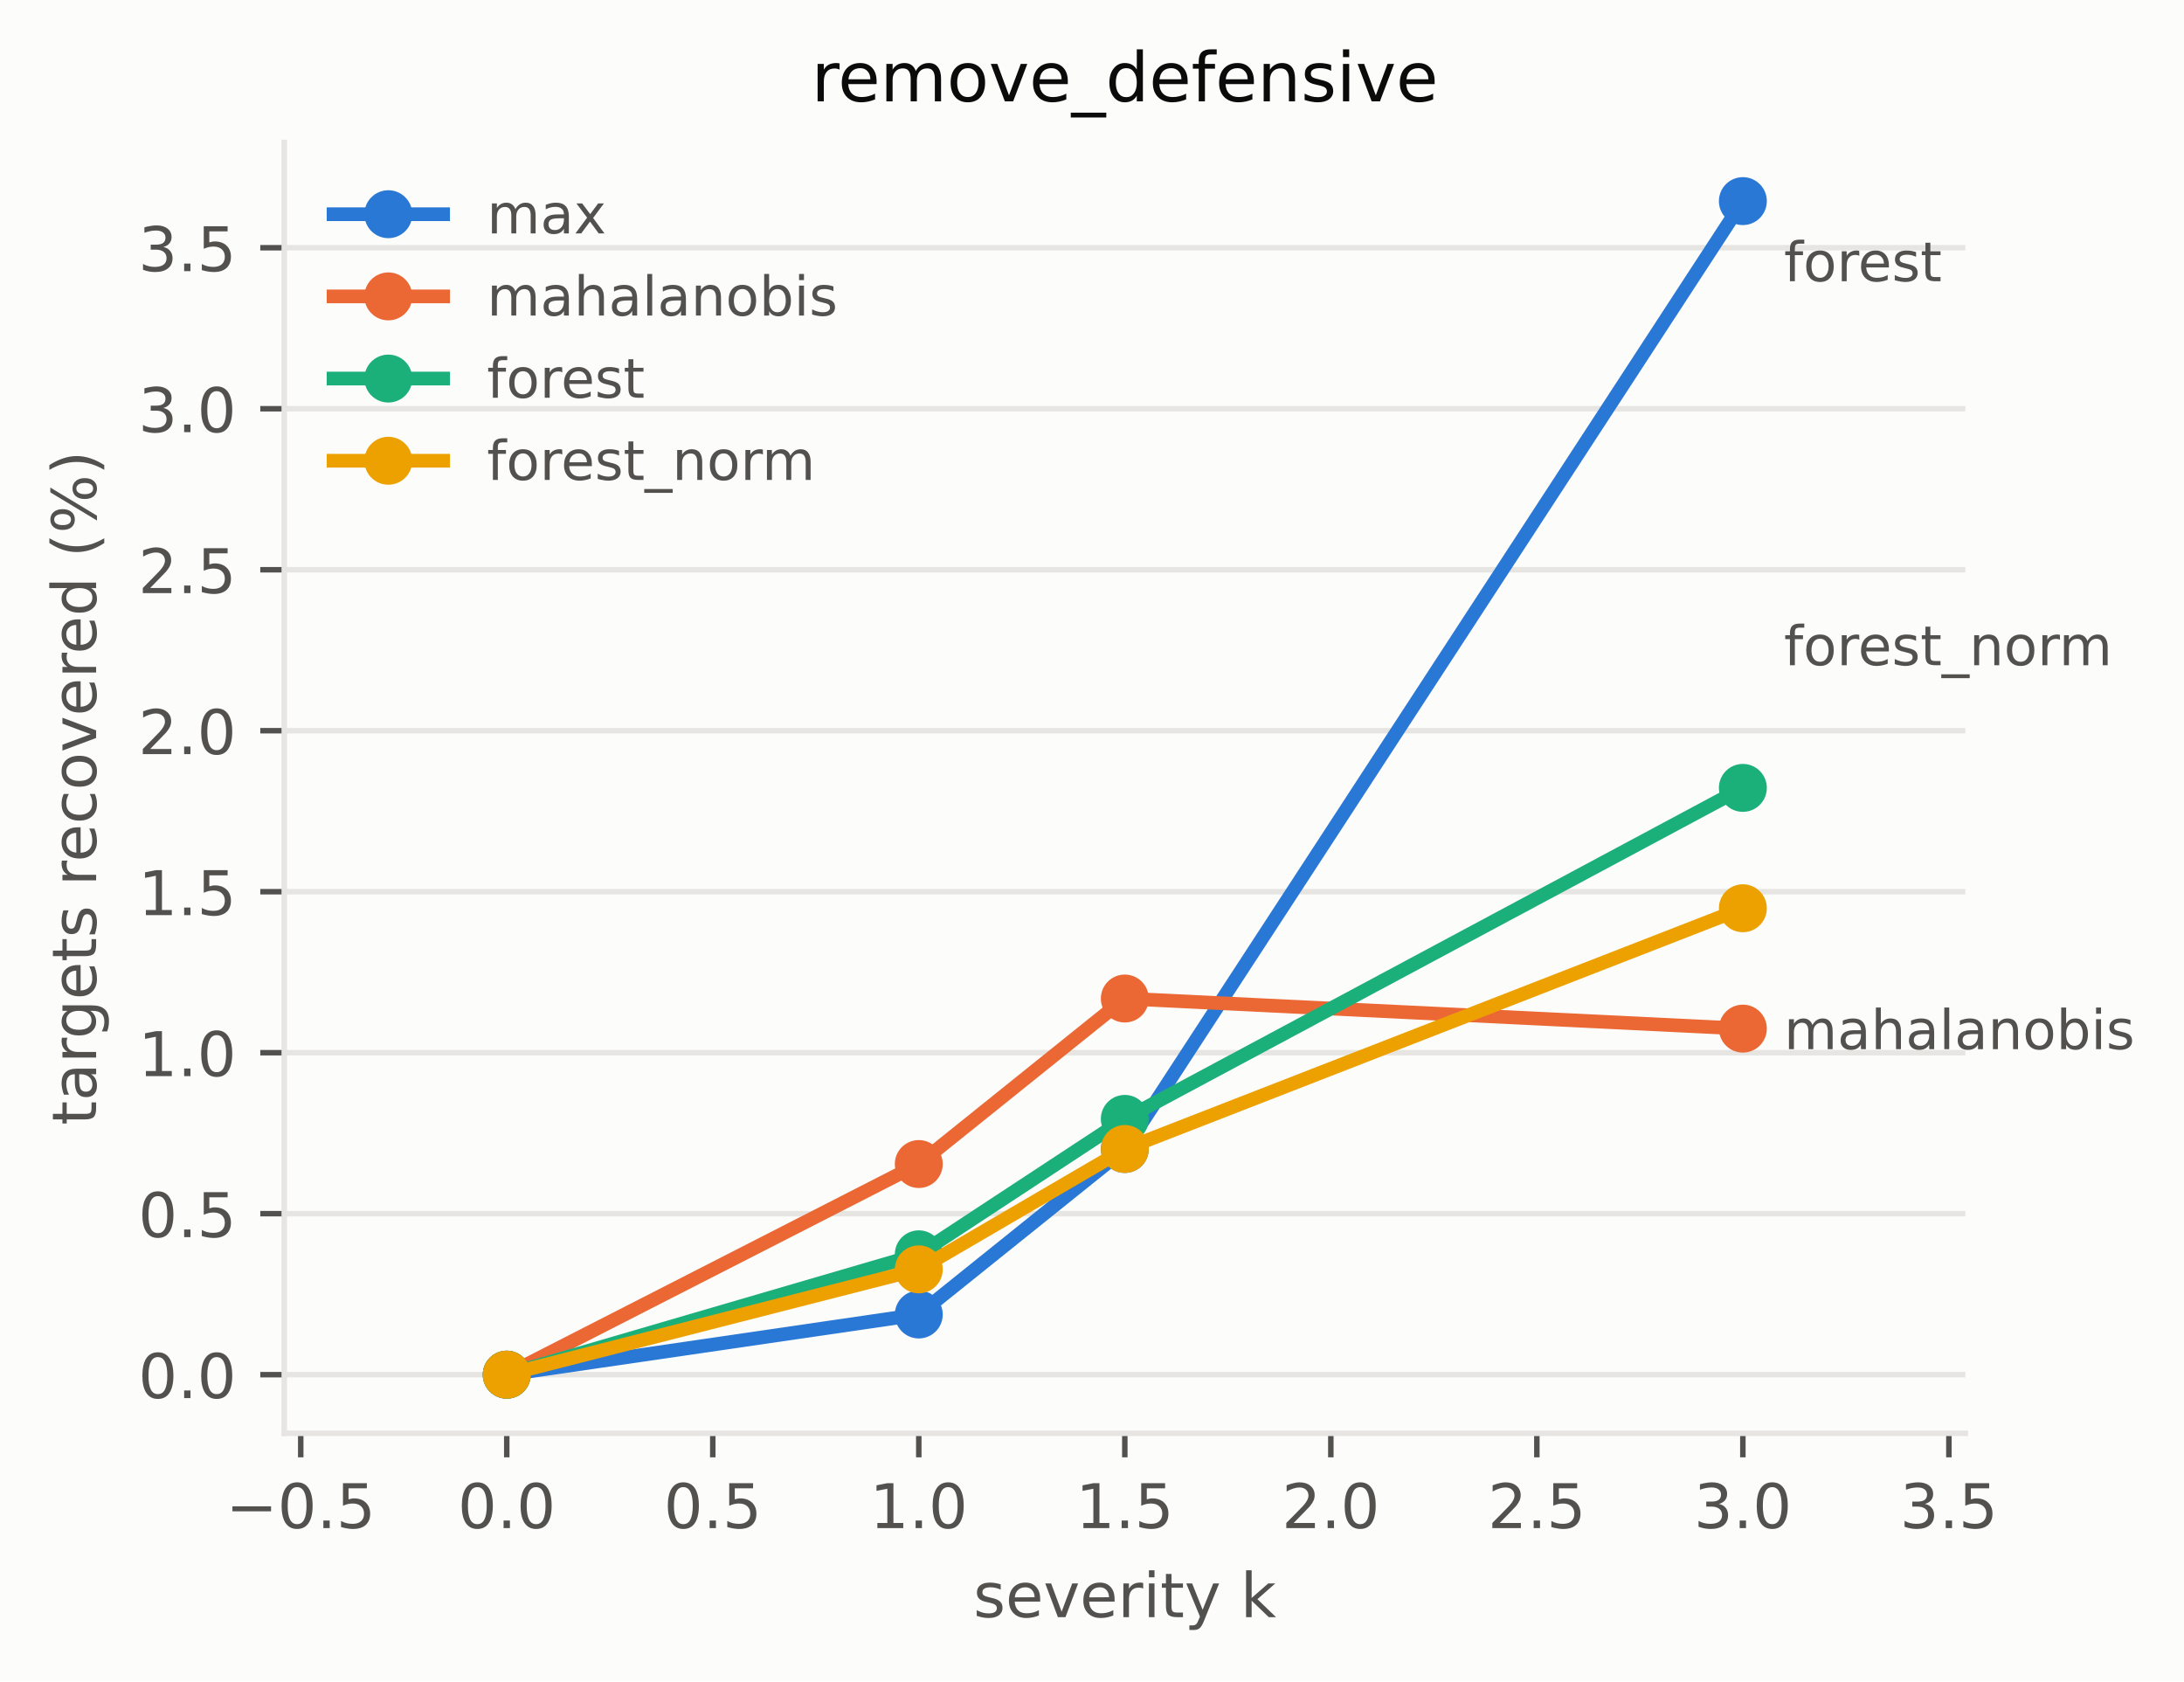
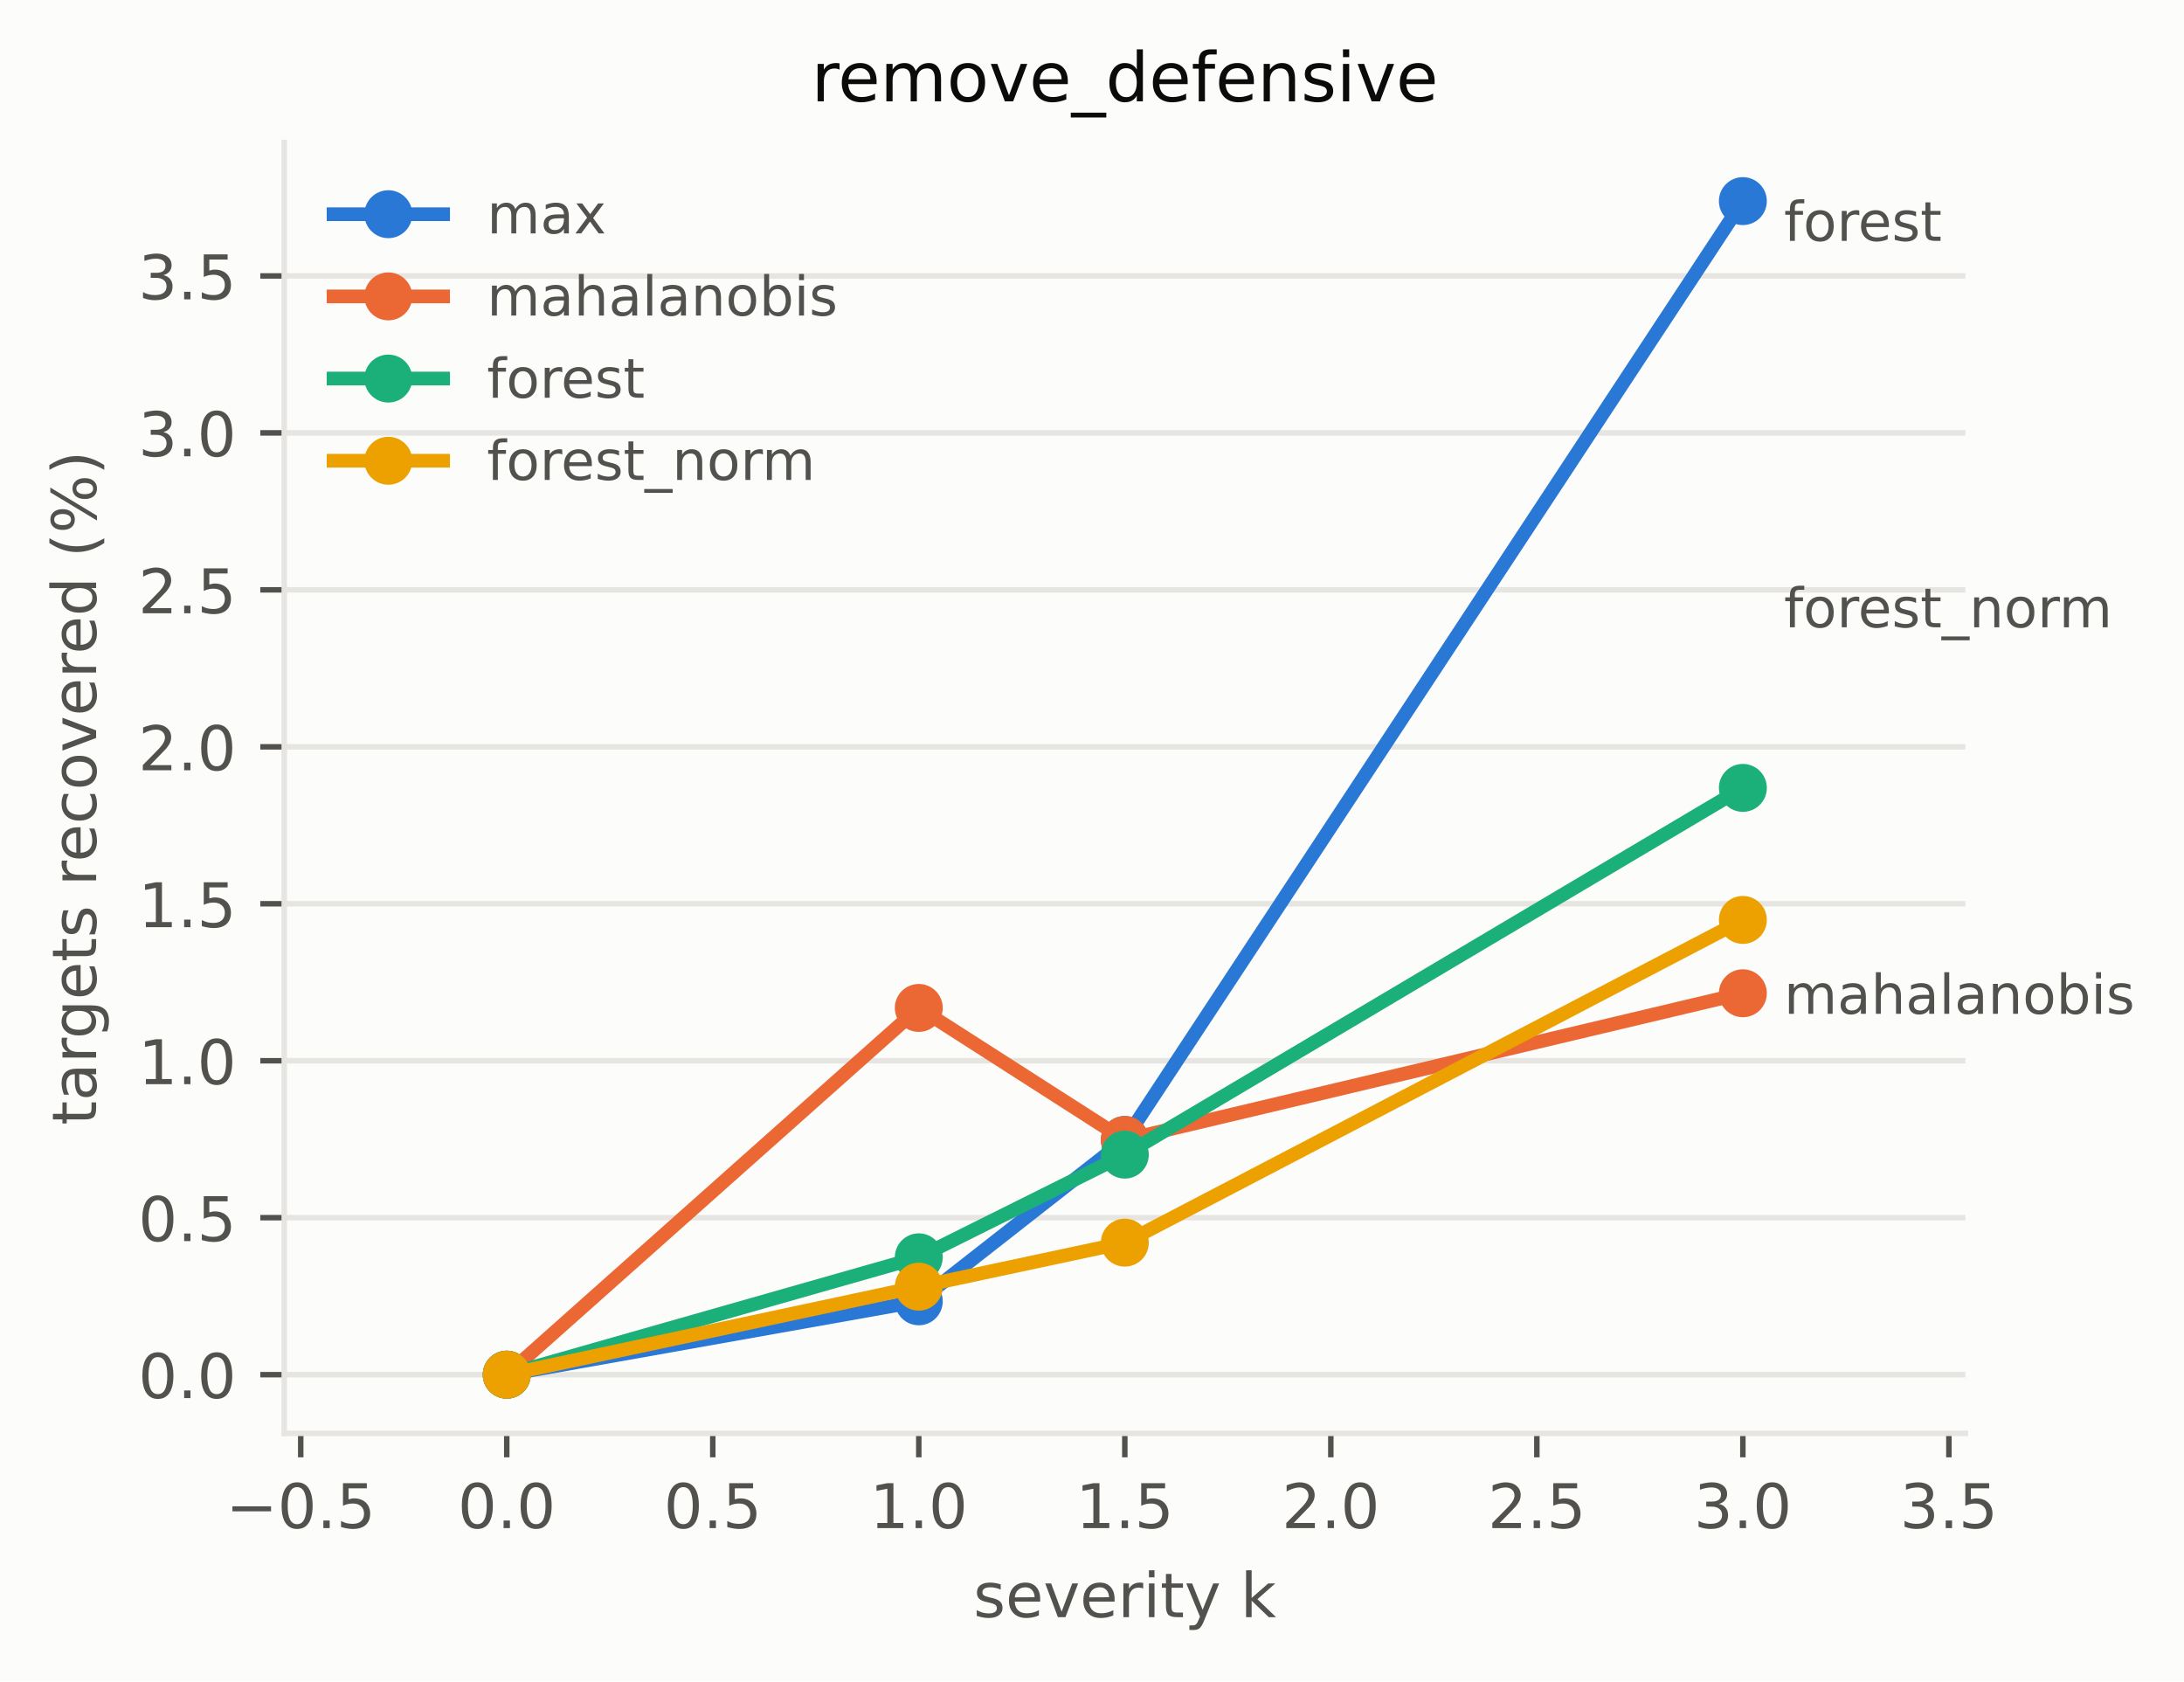
<svg xmlns="http://www.w3.org/2000/svg" xmlns:xlink="http://www.w3.org/1999/xlink" width="318.964pt" height="245.495pt" viewBox="0 0 318.964 245.495" version="1.1">
  <defs>
    <style type="text/css">*{stroke-linejoin: round; stroke-linecap: butt}</style>
  </defs>
  <g id="figure_1">
    <g id="patch_1">
      <path d="M 0 245.495 L 318.964 245.495 L 318.964 0 L 0 0 z " style="fill: #fcfcfb" />
    </g>
    <g id="axes_1">
      <g id="patch_2">
        <path d="M 41.514 209.294 L 287.034 209.294 L 287.034 20.798 L 41.514 20.798 z " style="fill: #fcfcfb" />
      </g>
      <g id="matplotlib.axis_1">
        <g id="xtick_1">
          <g id="line2d_1">
            <defs>
              <path id="m1c0cf310b4" d="M 0 0 L 0 3.5 " style="stroke: #52514e; stroke-width: 0.8" />
            </defs>
            <g>
              <use xlink:href="#m1c0cf310b4" x="43.921" y="209.294" style="fill: #52514e; stroke: #52514e; stroke-width: 0.8" />
            </g>
          </g>
          <g id="text_1">
            <text style="font-size: 9px; font-family: 'DejaVu Sans', 'Bitstream Vera Sans', 'Computer Modern Sans Serif', 'Lucida Grande', 'Verdana', 'Geneva', 'Lucid', 'Arial', 'Helvetica', 'Avant Garde', sans-serif; text-anchor: middle; fill: #52514e" x="43.921" y="223.132" transform="rotate(-0 43.92057 223.1323)">−0.5</text>
          </g>
        </g>
        <g id="xtick_2">
          <g id="line2d_2">
            <g>
              <use xlink:href="#m1c0cf310b4" x="74.009" y="209.294" style="fill: #52514e; stroke: #52514e; stroke-width: 0.8" />
            </g>
          </g>
          <g id="text_2">
            <text style="font-size: 9px; font-family: 'DejaVu Sans', 'Bitstream Vera Sans', 'Computer Modern Sans Serif', 'Lucida Grande', 'Verdana', 'Geneva', 'Lucid', 'Arial', 'Helvetica', 'Avant Garde', sans-serif; text-anchor: middle; fill: #52514e" x="74.009" y="223.132" transform="rotate(-0 74.00881 223.1323)">0.0</text>
          </g>
        </g>
        <g id="xtick_3">
          <g id="line2d_3">
            <g>
              <use xlink:href="#m1c0cf310b4" x="104.097" y="209.294" style="fill: #52514e; stroke: #52514e; stroke-width: 0.8" />
            </g>
          </g>
          <g id="text_3">
            <text style="font-size: 9px; font-family: 'DejaVu Sans', 'Bitstream Vera Sans', 'Computer Modern Sans Serif', 'Lucida Grande', 'Verdana', 'Geneva', 'Lucid', 'Arial', 'Helvetica', 'Avant Garde', sans-serif; text-anchor: middle; fill: #52514e" x="104.097" y="223.132" transform="rotate(-0 104.097 223.1323)">0.5</text>
          </g>
        </g>
        <g id="xtick_4">
          <g id="line2d_4">
            <g>
              <use xlink:href="#m1c0cf310b4" x="134.185" y="209.294" style="fill: #52514e; stroke: #52514e; stroke-width: 0.8" />
            </g>
          </g>
          <g id="text_4">
            <text style="font-size: 9px; font-family: 'DejaVu Sans', 'Bitstream Vera Sans', 'Computer Modern Sans Serif', 'Lucida Grande', 'Verdana', 'Geneva', 'Lucid', 'Arial', 'Helvetica', 'Avant Garde', sans-serif; text-anchor: middle; fill: #52514e" x="134.185" y="223.132" transform="rotate(-0 134.1853 223.1323)">1.0</text>
          </g>
        </g>
        <g id="xtick_5">
          <g id="line2d_5">
            <g>
              <use xlink:href="#m1c0cf310b4" x="164.274" y="209.294" style="fill: #52514e; stroke: #52514e; stroke-width: 0.8" />
            </g>
          </g>
          <g id="text_5">
            <text style="font-size: 9px; font-family: 'DejaVu Sans', 'Bitstream Vera Sans', 'Computer Modern Sans Serif', 'Lucida Grande', 'Verdana', 'Geneva', 'Lucid', 'Arial', 'Helvetica', 'Avant Garde', sans-serif; text-anchor: middle; fill: #52514e" x="164.274" y="223.132" transform="rotate(-0 164.2735 223.1323)">1.5</text>
          </g>
        </g>
        <g id="xtick_6">
          <g id="line2d_6">
            <g>
              <use xlink:href="#m1c0cf310b4" x="194.362" y="209.294" style="fill: #52514e; stroke: #52514e; stroke-width: 0.8" />
            </g>
          </g>
          <g id="text_6">
            <text style="font-size: 9px; font-family: 'DejaVu Sans', 'Bitstream Vera Sans', 'Computer Modern Sans Serif', 'Lucida Grande', 'Verdana', 'Geneva', 'Lucid', 'Arial', 'Helvetica', 'Avant Garde', sans-serif; text-anchor: middle; fill: #52514e" x="194.362" y="223.132" transform="rotate(-0 194.3618 223.1323)">2.0</text>
          </g>
        </g>
        <g id="xtick_7">
          <g id="line2d_7">
            <g>
              <use xlink:href="#m1c0cf310b4" x="224.45" y="209.294" style="fill: #52514e; stroke: #52514e; stroke-width: 0.8" />
            </g>
          </g>
          <g id="text_7">
            <text style="font-size: 9px; font-family: 'DejaVu Sans', 'Bitstream Vera Sans', 'Computer Modern Sans Serif', 'Lucida Grande', 'Verdana', 'Geneva', 'Lucid', 'Arial', 'Helvetica', 'Avant Garde', sans-serif; text-anchor: middle; fill: #52514e" x="224.45" y="223.132" transform="rotate(-0 224.45 223.1323)">2.5</text>
          </g>
        </g>
        <g id="xtick_8">
          <g id="line2d_8">
            <g>
              <use xlink:href="#m1c0cf310b4" x="254.538" y="209.294" style="fill: #52514e; stroke: #52514e; stroke-width: 0.8" />
            </g>
          </g>
          <g id="text_8">
            <text style="font-size: 9px; font-family: 'DejaVu Sans', 'Bitstream Vera Sans', 'Computer Modern Sans Serif', 'Lucida Grande', 'Verdana', 'Geneva', 'Lucid', 'Arial', 'Helvetica', 'Avant Garde', sans-serif; text-anchor: middle; fill: #52514e" x="254.538" y="223.132" transform="rotate(-0 254.5382 223.1323)">3.0</text>
          </g>
        </g>
        <g id="xtick_9">
          <g id="line2d_9">
            <g>
              <use xlink:href="#m1c0cf310b4" x="284.626" y="209.294" style="fill: #52514e; stroke: #52514e; stroke-width: 0.8" />
            </g>
          </g>
          <g id="text_9">
            <text style="font-size: 9px; font-family: 'DejaVu Sans', 'Bitstream Vera Sans', 'Computer Modern Sans Serif', 'Lucida Grande', 'Verdana', 'Geneva', 'Lucid', 'Arial', 'Helvetica', 'Avant Garde', sans-serif; text-anchor: middle; fill: #52514e" x="284.626" y="223.132" transform="rotate(-0 284.6265 223.1323)">3.5</text>
          </g>
        </g>
        <g id="text_10">
          <text style="font-size: 9px; font-family: 'DejaVu Sans', 'Bitstream Vera Sans', 'Computer Modern Sans Serif', 'Lucida Grande', 'Verdana', 'Geneva', 'Lucid', 'Arial', 'Helvetica', 'Avant Garde', sans-serif; text-anchor: middle; fill: #52514e" x="164.274" y="236.133" transform="rotate(-0 164.2735 236.133)">severity k</text>
        </g>
      </g>
      <g id="matplotlib.axis_2">
        <g id="ytick_1">
          <g id="line2d_10">
            <path d="M 41.514 200.726 L 287.034 200.726 " clip-path="url(#p755f9bd868)" style="fill: none; stroke: #e6e5e2; stroke-width: 0.8; stroke-linecap: square" />
          </g>
          <g id="line2d_11">
            <defs>
              <path id="m9482fce99a" d="M 0 0 L -3.5 0 " style="stroke: #52514e; stroke-width: 0.8" />
            </defs>
            <g>
              <use xlink:href="#m9482fce99a" x="41.514" y="200.726" style="fill: #52514e; stroke: #52514e; stroke-width: 0.8" />
            </g>
          </g>
          <g id="text_11">
            <text style="font-size: 9px; font-family: 'DejaVu Sans', 'Bitstream Vera Sans', 'Computer Modern Sans Serif', 'Lucida Grande', 'Verdana', 'Geneva', 'Lucid', 'Arial', 'Helvetica', 'Avant Garde', sans-serif; text-anchor: end; fill: #52514e" x="34.514" y="204.145" transform="rotate(-0 34.51352 204.1454)">0.0</text>
          </g>
        </g>
        <g id="ytick_2">
          <g id="line2d_12">
-             <path d="M 41.514 177.219 L 287.034 177.219 " clip-path="url(#p755f9bd868)" style="fill: none; stroke: #e6e5e2; stroke-width: 0.8; stroke-linecap: square" />
+             <path d="M 41.514 177.807 L 287.034 177.807 " clip-path="url(#p755f9bd868)" style="fill: none; stroke: #e6e5e2; stroke-width: 0.8; stroke-linecap: square" />
          </g>
          <g id="line2d_13">
            <g>
-               <use xlink:href="#m9482fce99a" x="41.514" y="177.219" style="fill: #52514e; stroke: #52514e; stroke-width: 0.8" />
+               <use xlink:href="#m9482fce99a" x="41.514" y="177.807" style="fill: #52514e; stroke: #52514e; stroke-width: 0.8" />
            </g>
          </g>
          <g id="text_12">
-             <text style="font-size: 9px; font-family: 'DejaVu Sans', 'Bitstream Vera Sans', 'Computer Modern Sans Serif', 'Lucida Grande', 'Verdana', 'Geneva', 'Lucid', 'Arial', 'Helvetica', 'Avant Garde', sans-serif; text-anchor: end; fill: #52514e" x="34.514" y="180.638" transform="rotate(-0 34.51352 180.6383)">0.5</text>
+             <text style="font-size: 9px; font-family: 'DejaVu Sans', 'Bitstream Vera Sans', 'Computer Modern Sans Serif', 'Lucida Grande', 'Verdana', 'Geneva', 'Lucid', 'Arial', 'Helvetica', 'Avant Garde', sans-serif; text-anchor: end; fill: #52514e" x="34.514" y="181.226" transform="rotate(-0 34.51352 181.226)">0.5</text>
          </g>
        </g>
        <g id="ytick_3">
          <g id="line2d_14">
-             <path d="M 41.514 153.712 L 287.034 153.712 " clip-path="url(#p755f9bd868)" style="fill: none; stroke: #e6e5e2; stroke-width: 0.8; stroke-linecap: square" />
+             <path d="M 41.514 154.888 L 287.034 154.888 " clip-path="url(#p755f9bd868)" style="fill: none; stroke: #e6e5e2; stroke-width: 0.8; stroke-linecap: square" />
          </g>
          <g id="line2d_15">
            <g>
-               <use xlink:href="#m9482fce99a" x="41.514" y="153.712" style="fill: #52514e; stroke: #52514e; stroke-width: 0.8" />
+               <use xlink:href="#m9482fce99a" x="41.514" y="154.888" style="fill: #52514e; stroke: #52514e; stroke-width: 0.8" />
            </g>
          </g>
          <g id="text_13">
-             <text style="font-size: 9px; font-family: 'DejaVu Sans', 'Bitstream Vera Sans', 'Computer Modern Sans Serif', 'Lucida Grande', 'Verdana', 'Geneva', 'Lucid', 'Arial', 'Helvetica', 'Avant Garde', sans-serif; text-anchor: end; fill: #52514e" x="34.514" y="157.131" transform="rotate(-0 34.51352 157.1312)">1.0</text>
+             <text style="font-size: 9px; font-family: 'DejaVu Sans', 'Bitstream Vera Sans', 'Computer Modern Sans Serif', 'Lucida Grande', 'Verdana', 'Geneva', 'Lucid', 'Arial', 'Helvetica', 'Avant Garde', sans-serif; text-anchor: end; fill: #52514e" x="34.514" y="158.307" transform="rotate(-0 34.51352 158.3066)">1.0</text>
          </g>
        </g>
        <g id="ytick_4">
          <g id="line2d_16">
-             <path d="M 41.514 130.205 L 287.034 130.205 " clip-path="url(#p755f9bd868)" style="fill: none; stroke: #e6e5e2; stroke-width: 0.8; stroke-linecap: square" />
+             <path d="M 41.514 131.968 L 287.034 131.968 " clip-path="url(#p755f9bd868)" style="fill: none; stroke: #e6e5e2; stroke-width: 0.8; stroke-linecap: square" />
          </g>
          <g id="line2d_17">
            <g>
-               <use xlink:href="#m9482fce99a" x="41.514" y="130.205" style="fill: #52514e; stroke: #52514e; stroke-width: 0.8" />
+               <use xlink:href="#m9482fce99a" x="41.514" y="131.968" style="fill: #52514e; stroke: #52514e; stroke-width: 0.8" />
            </g>
          </g>
          <g id="text_14">
-             <text style="font-size: 9px; font-family: 'DejaVu Sans', 'Bitstream Vera Sans', 'Computer Modern Sans Serif', 'Lucida Grande', 'Verdana', 'Geneva', 'Lucid', 'Arial', 'Helvetica', 'Avant Garde', sans-serif; text-anchor: end; fill: #52514e" x="34.514" y="133.624" transform="rotate(-0 34.51352 133.6242)">1.5</text>
+             <text style="font-size: 9px; font-family: 'DejaVu Sans', 'Bitstream Vera Sans', 'Computer Modern Sans Serif', 'Lucida Grande', 'Verdana', 'Geneva', 'Lucid', 'Arial', 'Helvetica', 'Avant Garde', sans-serif; text-anchor: end; fill: #52514e" x="34.514" y="135.387" transform="rotate(-0 34.51352 135.3872)">1.5</text>
          </g>
        </g>
        <g id="ytick_5">
          <g id="line2d_18">
-             <path d="M 41.514 106.698 L 287.034 106.698 " clip-path="url(#p755f9bd868)" style="fill: none; stroke: #e6e5e2; stroke-width: 0.8; stroke-linecap: square" />
+             <path d="M 41.514 109.049 L 287.034 109.049 " clip-path="url(#p755f9bd868)" style="fill: none; stroke: #e6e5e2; stroke-width: 0.8; stroke-linecap: square" />
          </g>
          <g id="line2d_19">
            <g>
-               <use xlink:href="#m9482fce99a" x="41.514" y="106.698" style="fill: #52514e; stroke: #52514e; stroke-width: 0.8" />
+               <use xlink:href="#m9482fce99a" x="41.514" y="109.049" style="fill: #52514e; stroke: #52514e; stroke-width: 0.8" />
            </g>
          </g>
          <g id="text_15">
-             <text style="font-size: 9px; font-family: 'DejaVu Sans', 'Bitstream Vera Sans', 'Computer Modern Sans Serif', 'Lucida Grande', 'Verdana', 'Geneva', 'Lucid', 'Arial', 'Helvetica', 'Avant Garde', sans-serif; text-anchor: end; fill: #52514e" x="34.514" y="110.117" transform="rotate(-0 34.51352 110.1171)">2.0</text>
+             <text style="font-size: 9px; font-family: 'DejaVu Sans', 'Bitstream Vera Sans', 'Computer Modern Sans Serif', 'Lucida Grande', 'Verdana', 'Geneva', 'Lucid', 'Arial', 'Helvetica', 'Avant Garde', sans-serif; text-anchor: end; fill: #52514e" x="34.514" y="112.468" transform="rotate(-0 34.51352 112.4678)">2.0</text>
          </g>
        </g>
        <g id="ytick_6">
          <g id="line2d_20">
-             <path d="M 41.514 83.191 L 287.034 83.191 " clip-path="url(#p755f9bd868)" style="fill: none; stroke: #e6e5e2; stroke-width: 0.8; stroke-linecap: square" />
+             <path d="M 41.514 86.129 L 287.034 86.129 " clip-path="url(#p755f9bd868)" style="fill: none; stroke: #e6e5e2; stroke-width: 0.8; stroke-linecap: square" />
          </g>
          <g id="line2d_21">
            <g>
-               <use xlink:href="#m9482fce99a" x="41.514" y="83.191" style="fill: #52514e; stroke: #52514e; stroke-width: 0.8" />
+               <use xlink:href="#m9482fce99a" x="41.514" y="86.129" style="fill: #52514e; stroke: #52514e; stroke-width: 0.8" />
            </g>
          </g>
          <g id="text_16">
-             <text style="font-size: 9px; font-family: 'DejaVu Sans', 'Bitstream Vera Sans', 'Computer Modern Sans Serif', 'Lucida Grande', 'Verdana', 'Geneva', 'Lucid', 'Arial', 'Helvetica', 'Avant Garde', sans-serif; text-anchor: end; fill: #52514e" x="34.514" y="86.61" transform="rotate(-0 34.51352 86.61)">2.5</text>
+             <text style="font-size: 9px; font-family: 'DejaVu Sans', 'Bitstream Vera Sans', 'Computer Modern Sans Serif', 'Lucida Grande', 'Verdana', 'Geneva', 'Lucid', 'Arial', 'Helvetica', 'Avant Garde', sans-serif; text-anchor: end; fill: #52514e" x="34.514" y="89.548" transform="rotate(-0 34.51352 89.54838)">2.5</text>
          </g>
        </g>
        <g id="ytick_7">
          <g id="line2d_22">
-             <path d="M 41.514 59.684 L 287.034 59.684 " clip-path="url(#p755f9bd868)" style="fill: none; stroke: #e6e5e2; stroke-width: 0.8; stroke-linecap: square" />
+             <path d="M 41.514 63.21 L 287.034 63.21 " clip-path="url(#p755f9bd868)" style="fill: none; stroke: #e6e5e2; stroke-width: 0.8; stroke-linecap: square" />
          </g>
          <g id="line2d_23">
            <g>
-               <use xlink:href="#m9482fce99a" x="41.514" y="59.684" style="fill: #52514e; stroke: #52514e; stroke-width: 0.8" />
+               <use xlink:href="#m9482fce99a" x="41.514" y="63.21" style="fill: #52514e; stroke: #52514e; stroke-width: 0.8" />
            </g>
          </g>
          <g id="text_17">
-             <text style="font-size: 9px; font-family: 'DejaVu Sans', 'Bitstream Vera Sans', 'Computer Modern Sans Serif', 'Lucida Grande', 'Verdana', 'Geneva', 'Lucid', 'Arial', 'Helvetica', 'Avant Garde', sans-serif; text-anchor: end; fill: #52514e" x="34.514" y="63.103" transform="rotate(-0 34.51352 63.10292)">3.0</text>
+             <text style="font-size: 9px; font-family: 'DejaVu Sans', 'Bitstream Vera Sans', 'Computer Modern Sans Serif', 'Lucida Grande', 'Verdana', 'Geneva', 'Lucid', 'Arial', 'Helvetica', 'Avant Garde', sans-serif; text-anchor: end; fill: #52514e" x="34.514" y="66.629" transform="rotate(-0 34.51352 66.62898)">3.0</text>
          </g>
        </g>
        <g id="ytick_8">
          <g id="line2d_24">
-             <path d="M 41.514 36.177 L 287.034 36.177 " clip-path="url(#p755f9bd868)" style="fill: none; stroke: #e6e5e2; stroke-width: 0.8; stroke-linecap: square" />
+             <path d="M 41.514 40.291 L 287.034 40.291 " clip-path="url(#p755f9bd868)" style="fill: none; stroke: #e6e5e2; stroke-width: 0.8; stroke-linecap: square" />
          </g>
          <g id="line2d_25">
            <g>
-               <use xlink:href="#m9482fce99a" x="41.514" y="36.177" style="fill: #52514e; stroke: #52514e; stroke-width: 0.8" />
+               <use xlink:href="#m9482fce99a" x="41.514" y="40.291" style="fill: #52514e; stroke: #52514e; stroke-width: 0.8" />
            </g>
          </g>
          <g id="text_18">
-             <text style="font-size: 9px; font-family: 'DejaVu Sans', 'Bitstream Vera Sans', 'Computer Modern Sans Serif', 'Lucida Grande', 'Verdana', 'Geneva', 'Lucid', 'Arial', 'Helvetica', 'Avant Garde', sans-serif; text-anchor: end; fill: #52514e" x="34.514" y="39.596" transform="rotate(-0 34.51352 39.59584)">3.5</text>
+             <text style="font-size: 9px; font-family: 'DejaVu Sans', 'Bitstream Vera Sans', 'Computer Modern Sans Serif', 'Lucida Grande', 'Verdana', 'Geneva', 'Lucid', 'Arial', 'Helvetica', 'Avant Garde', sans-serif; text-anchor: end; fill: #52514e" x="34.514" y="43.71" transform="rotate(-0 34.51352 43.70958)">3.5</text>
          </g>
        </g>
        <g id="text_19">
          <text style="font-size: 9px; font-family: 'DejaVu Sans', 'Bitstream Vera Sans', 'Computer Modern Sans Serif', 'Lucida Grande', 'Verdana', 'Geneva', 'Lucid', 'Arial', 'Helvetica', 'Avant Garde', sans-serif; text-anchor: middle; fill: #52514e" x="14.039" y="115.046" transform="rotate(-90 14.03859 115.0464)">targets recovered (%)</text>
        </g>
      </g>
      <g id="line2d_26">
-         <path d="M 74.009 200.726 L 134.185 191.939 L 164.274 167.773 L 254.538 29.366 " clip-path="url(#p755f9bd868)" style="fill: none; stroke: #2a78d6; stroke-width: 2; stroke-linecap: square" />
+         <path d="M 74.009 200.726 L 134.185 190.016 L 164.274 166.454 L 254.538 29.366 " clip-path="url(#p755f9bd868)" style="fill: none; stroke: #2a78d6; stroke-width: 2; stroke-linecap: square" />
        <defs>
          <path id="m87b39bc6f3" d="M 0 3 C 0.796 3 1.559 2.684 2.121 2.121 C 2.684 1.559 3 0.796 3 0 C 3 -0.796 2.684 -1.559 2.121 -2.121 C 1.559 -2.684 0.796 -3 0 -3 C -0.796 -3 -1.559 -2.684 -2.121 -2.121 C -2.684 -1.559 -3 -0.796 -3 0 C -3 0.796 -2.684 1.559 -2.121 2.121 C -1.559 2.684 -0.796 3 0 3 z " style="stroke: #2a78d6" />
        </defs>
        <g clip-path="url(#p755f9bd868)">
          <use xlink:href="#m87b39bc6f3" x="74.009" y="200.726" style="fill: #2a78d6; stroke: #2a78d6" />
-           <use xlink:href="#m87b39bc6f3" x="134.185" y="191.939" style="fill: #2a78d6; stroke: #2a78d6" />
-           <use xlink:href="#m87b39bc6f3" x="164.274" y="167.773" style="fill: #2a78d6; stroke: #2a78d6" />
+           <use xlink:href="#m87b39bc6f3" x="134.185" y="190.016" style="fill: #2a78d6; stroke: #2a78d6" />
+           <use xlink:href="#m87b39bc6f3" x="164.274" y="166.454" style="fill: #2a78d6; stroke: #2a78d6" />
          <use xlink:href="#m87b39bc6f3" x="254.538" y="29.366" style="fill: #2a78d6; stroke: #2a78d6" />
        </g>
      </g>
      <g id="line2d_27">
-         <path d="M 74.009 200.726 L 134.185 169.97 L 164.274 145.803 L 254.538 150.197 " clip-path="url(#p755f9bd868)" style="fill: none; stroke: #eb6834; stroke-width: 2; stroke-linecap: square" />
+         <path d="M 74.009 200.726 L 134.185 147.176 L 164.274 166.454 L 254.538 145.034 " clip-path="url(#p755f9bd868)" style="fill: none; stroke: #eb6834; stroke-width: 2; stroke-linecap: square" />
        <defs>
          <path id="m221498b6f1" d="M 0 3 C 0.796 3 1.559 2.684 2.121 2.121 C 2.684 1.559 3 0.796 3 0 C 3 -0.796 2.684 -1.559 2.121 -2.121 C 1.559 -2.684 0.796 -3 0 -3 C -0.796 -3 -1.559 -2.684 -2.121 -2.121 C -2.684 -1.559 -3 -0.796 -3 0 C -3 0.796 -2.684 1.559 -2.121 2.121 C -1.559 2.684 -0.796 3 0 3 z " style="stroke: #eb6834" />
        </defs>
        <g clip-path="url(#p755f9bd868)">
          <use xlink:href="#m221498b6f1" x="74.009" y="200.726" style="fill: #eb6834; stroke: #eb6834" />
-           <use xlink:href="#m221498b6f1" x="134.185" y="169.97" style="fill: #eb6834; stroke: #eb6834" />
-           <use xlink:href="#m221498b6f1" x="164.274" y="145.803" style="fill: #eb6834; stroke: #eb6834" />
-           <use xlink:href="#m221498b6f1" x="254.538" y="150.197" style="fill: #eb6834; stroke: #eb6834" />
+           <use xlink:href="#m221498b6f1" x="134.185" y="147.176" style="fill: #eb6834; stroke: #eb6834" />
+           <use xlink:href="#m221498b6f1" x="164.274" y="166.454" style="fill: #eb6834; stroke: #eb6834" />
+           <use xlink:href="#m221498b6f1" x="254.538" y="145.034" style="fill: #eb6834; stroke: #eb6834" />
        </g>
      </g>
      <g id="line2d_28">
-         <path d="M 74.009 200.726 L 134.185 183.151 L 164.274 163.379 L 254.538 115.046 " clip-path="url(#p755f9bd868)" style="fill: none; stroke: #1baf7a; stroke-width: 2; stroke-linecap: square" />
+         <path d="M 74.009 200.726 L 134.185 183.59 L 164.274 168.596 L 254.538 115.046 " clip-path="url(#p755f9bd868)" style="fill: none; stroke: #1baf7a; stroke-width: 2; stroke-linecap: square" />
        <defs>
          <path id="m046e1da516" d="M 0 3 C 0.796 3 1.559 2.684 2.121 2.121 C 2.684 1.559 3 0.796 3 0 C 3 -0.796 2.684 -1.559 2.121 -2.121 C 1.559 -2.684 0.796 -3 0 -3 C -0.796 -3 -1.559 -2.684 -2.121 -2.121 C -2.684 -1.559 -3 -0.796 -3 0 C -3 0.796 -2.684 1.559 -2.121 2.121 C -1.559 2.684 -0.796 3 0 3 z " style="stroke: #1baf7a" />
        </defs>
        <g clip-path="url(#p755f9bd868)">
          <use xlink:href="#m046e1da516" x="74.009" y="200.726" style="fill: #1baf7a; stroke: #1baf7a" />
-           <use xlink:href="#m046e1da516" x="134.185" y="183.151" style="fill: #1baf7a; stroke: #1baf7a" />
-           <use xlink:href="#m046e1da516" x="164.274" y="163.379" style="fill: #1baf7a; stroke: #1baf7a" />
+           <use xlink:href="#m046e1da516" x="134.185" y="183.59" style="fill: #1baf7a; stroke: #1baf7a" />
+           <use xlink:href="#m046e1da516" x="164.274" y="168.596" style="fill: #1baf7a; stroke: #1baf7a" />
          <use xlink:href="#m046e1da516" x="254.538" y="115.046" style="fill: #1baf7a; stroke: #1baf7a" />
        </g>
      </g>
      <g id="line2d_29">
-         <path d="M 74.009 200.726 L 134.185 185.348 L 164.274 167.773 L 254.538 132.622 " clip-path="url(#p755f9bd868)" style="fill: none; stroke: #eda100; stroke-width: 2; stroke-linecap: square" />
+         <path d="M 74.009 200.726 L 134.185 187.874 L 164.274 181.448 L 254.538 134.324 " clip-path="url(#p755f9bd868)" style="fill: none; stroke: #eda100; stroke-width: 2; stroke-linecap: square" />
        <defs>
          <path id="m26f9c0cba7" d="M 0 3 C 0.796 3 1.559 2.684 2.121 2.121 C 2.684 1.559 3 0.796 3 0 C 3 -0.796 2.684 -1.559 2.121 -2.121 C 1.559 -2.684 0.796 -3 0 -3 C -0.796 -3 -1.559 -2.684 -2.121 -2.121 C -2.684 -1.559 -3 -0.796 -3 0 C -3 0.796 -2.684 1.559 -2.121 2.121 C -1.559 2.684 -0.796 3 0 3 z " style="stroke: #eda100" />
        </defs>
        <g clip-path="url(#p755f9bd868)">
          <use xlink:href="#m26f9c0cba7" x="74.009" y="200.726" style="fill: #eda100; stroke: #eda100" />
-           <use xlink:href="#m26f9c0cba7" x="134.185" y="185.348" style="fill: #eda100; stroke: #eda100" />
-           <use xlink:href="#m26f9c0cba7" x="164.274" y="167.773" style="fill: #eda100; stroke: #eda100" />
-           <use xlink:href="#m26f9c0cba7" x="254.538" y="132.622" style="fill: #eda100; stroke: #eda100" />
+           <use xlink:href="#m26f9c0cba7" x="134.185" y="187.874" style="fill: #eda100; stroke: #eda100" />
+           <use xlink:href="#m26f9c0cba7" x="164.274" y="181.448" style="fill: #eda100; stroke: #eda100" />
+           <use xlink:href="#m26f9c0cba7" x="254.538" y="134.324" style="fill: #eda100; stroke: #eda100" />
        </g>
      </g>
      <g id="patch_3">
        <path d="M 41.514 209.294 L 41.514 20.798 " style="fill: none; stroke: #e6e5e2; stroke-width: 0.8; stroke-linejoin: miter; stroke-linecap: square" />
      </g>
      <g id="patch_4">
        <path d="M 41.514 209.294 L 287.034 209.294 " style="fill: none; stroke: #e6e5e2; stroke-width: 0.8; stroke-linejoin: miter; stroke-linecap: square" />
      </g>
      <g id="text_20">
-         <text style="font-size: 8px; font-family: 'DejaVu Sans', 'Bitstream Vera Sans', 'Computer Modern Sans Serif', 'Lucida Grande', 'Verdana', 'Geneva', 'Lucid', 'Arial', 'Helvetica', 'Avant Garde', sans-serif; text-anchor: start; fill: #52514e" x="260.538" y="153.197" transform="rotate(-0 260.5382 153.1972)">mahalanobis</text>
+         <text style="font-size: 8px; font-family: 'DejaVu Sans', 'Bitstream Vera Sans', 'Computer Modern Sans Serif', 'Lucida Grande', 'Verdana', 'Geneva', 'Lucid', 'Arial', 'Helvetica', 'Avant Garde', sans-serif; text-anchor: start; fill: #52514e" x="260.538" y="148.034" transform="rotate(-0 260.5382 148.0344)">mahalanobis</text>
      </g>
      <g id="text_21">
-         <text style="font-size: 8px; font-family: 'DejaVu Sans', 'Bitstream Vera Sans', 'Computer Modern Sans Serif', 'Lucida Grande', 'Verdana', 'Geneva', 'Lucid', 'Arial', 'Helvetica', 'Avant Garde', sans-serif; text-anchor: start; fill: #52514e" x="260.538" y="97.132" transform="rotate(-0 260.5382 97.13173)">forest_norm</text>
+         <text style="font-size: 8px; font-family: 'DejaVu Sans', 'Bitstream Vera Sans', 'Computer Modern Sans Serif', 'Lucida Grande', 'Verdana', 'Geneva', 'Lucid', 'Arial', 'Helvetica', 'Avant Garde', sans-serif; text-anchor: start; fill: #52514e" x="260.538" y="91.603" transform="rotate(-0 260.5382 91.60345)">forest_norm</text>
      </g>
      <g id="text_22">
-         <text style="font-size: 8px; font-family: 'DejaVu Sans', 'Bitstream Vera Sans', 'Computer Modern Sans Serif', 'Lucida Grande', 'Verdana', 'Geneva', 'Lucid', 'Arial', 'Helvetica', 'Avant Garde', sans-serif; text-anchor: start; fill: #52514e" x="260.538" y="41.066" transform="rotate(-0 260.5382 41.06625)">forest</text>
+         <text style="font-size: 8px; font-family: 'DejaVu Sans', 'Bitstream Vera Sans', 'Computer Modern Sans Serif', 'Lucida Grande', 'Verdana', 'Geneva', 'Lucid', 'Arial', 'Helvetica', 'Avant Garde', sans-serif; text-anchor: start; fill: #52514e" x="260.538" y="35.172" transform="rotate(-0 260.5382 35.17246)">forest</text>
      </g>
      <g id="text_23">
        <text style="font-size: 10px; font-family: 'DejaVu Sans', 'Bitstream Vera Sans', 'Computer Modern Sans Serif', 'Lucida Grande', 'Verdana', 'Geneva', 'Lucid', 'Arial', 'Helvetica', 'Avant Garde', sans-serif; text-anchor: middle; fill: #0b0b0b" x="164.274" y="14.798" transform="rotate(-0 164.2735 14.79844)">remove_defensive</text>
      </g>
      <g id="legend_1">
        <g id="line2d_30">
          <path d="M 48.714 31.277 L 56.714 31.277 L 64.714 31.277 " style="fill: none; stroke: #2a78d6; stroke-width: 2; stroke-linecap: square" />
          <g>
            <use xlink:href="#m87b39bc6f3" x="56.714" y="31.277" style="fill: #2a78d6; stroke: #2a78d6" />
          </g>
        </g>
        <g id="text_24">
          <text style="font-size: 8px; font-family: 'DejaVu Sans', 'Bitstream Vera Sans', 'Computer Modern Sans Serif', 'Lucida Grande', 'Verdana', 'Geneva', 'Lucid', 'Arial', 'Helvetica', 'Avant Garde', sans-serif; text-anchor: start; fill: #52514e" x="71.114" y="34.077" transform="rotate(-0 71.11352 34.07719)">max</text>
        </g>
        <g id="line2d_31">
          <path d="M 48.714 43.278 L 56.714 43.278 L 64.714 43.278 " style="fill: none; stroke: #eb6834; stroke-width: 2; stroke-linecap: square" />
          <g>
            <use xlink:href="#m221498b6f1" x="56.714" y="43.278" style="fill: #eb6834; stroke: #eb6834" />
          </g>
        </g>
        <g id="text_25">
          <text style="font-size: 8px; font-family: 'DejaVu Sans', 'Bitstream Vera Sans', 'Computer Modern Sans Serif', 'Lucida Grande', 'Verdana', 'Geneva', 'Lucid', 'Arial', 'Helvetica', 'Avant Garde', sans-serif; text-anchor: start; fill: #52514e" x="71.114" y="46.078" transform="rotate(-0 71.11352 46.07781)">mahalanobis</text>
        </g>
        <g id="line2d_32">
          <path d="M 48.714 55.278 L 56.714 55.278 L 64.714 55.278 " style="fill: none; stroke: #1baf7a; stroke-width: 2; stroke-linecap: square" />
          <g>
            <use xlink:href="#m046e1da516" x="56.714" y="55.278" style="fill: #1baf7a; stroke: #1baf7a" />
          </g>
        </g>
        <g id="text_26">
          <text style="font-size: 8px; font-family: 'DejaVu Sans', 'Bitstream Vera Sans', 'Computer Modern Sans Serif', 'Lucida Grande', 'Verdana', 'Geneva', 'Lucid', 'Arial', 'Helvetica', 'Avant Garde', sans-serif; text-anchor: start; fill: #52514e" x="71.114" y="58.078" transform="rotate(-0 71.11352 58.07844)">forest</text>
        </g>
        <g id="line2d_33">
          <path d="M 48.714 67.279 L 56.714 67.279 L 64.714 67.279 " style="fill: none; stroke: #eda100; stroke-width: 2; stroke-linecap: square" />
          <g>
            <use xlink:href="#m26f9c0cba7" x="56.714" y="67.279" style="fill: #eda100; stroke: #eda100" />
          </g>
        </g>
        <g id="text_27">
          <text style="font-size: 8px; font-family: 'DejaVu Sans', 'Bitstream Vera Sans', 'Computer Modern Sans Serif', 'Lucida Grande', 'Verdana', 'Geneva', 'Lucid', 'Arial', 'Helvetica', 'Avant Garde', sans-serif; text-anchor: start; fill: #52514e" x="71.114" y="70.079" transform="rotate(-0 71.11352 70.07906)">forest_norm</text>
        </g>
      </g>
    </g>
  </g>
  <defs>
    <clipPath id="p755f9bd868">
      <rect x="41.514" y="20.798" width="245.52" height="188.496" />
    </clipPath>
  </defs>
</svg>
